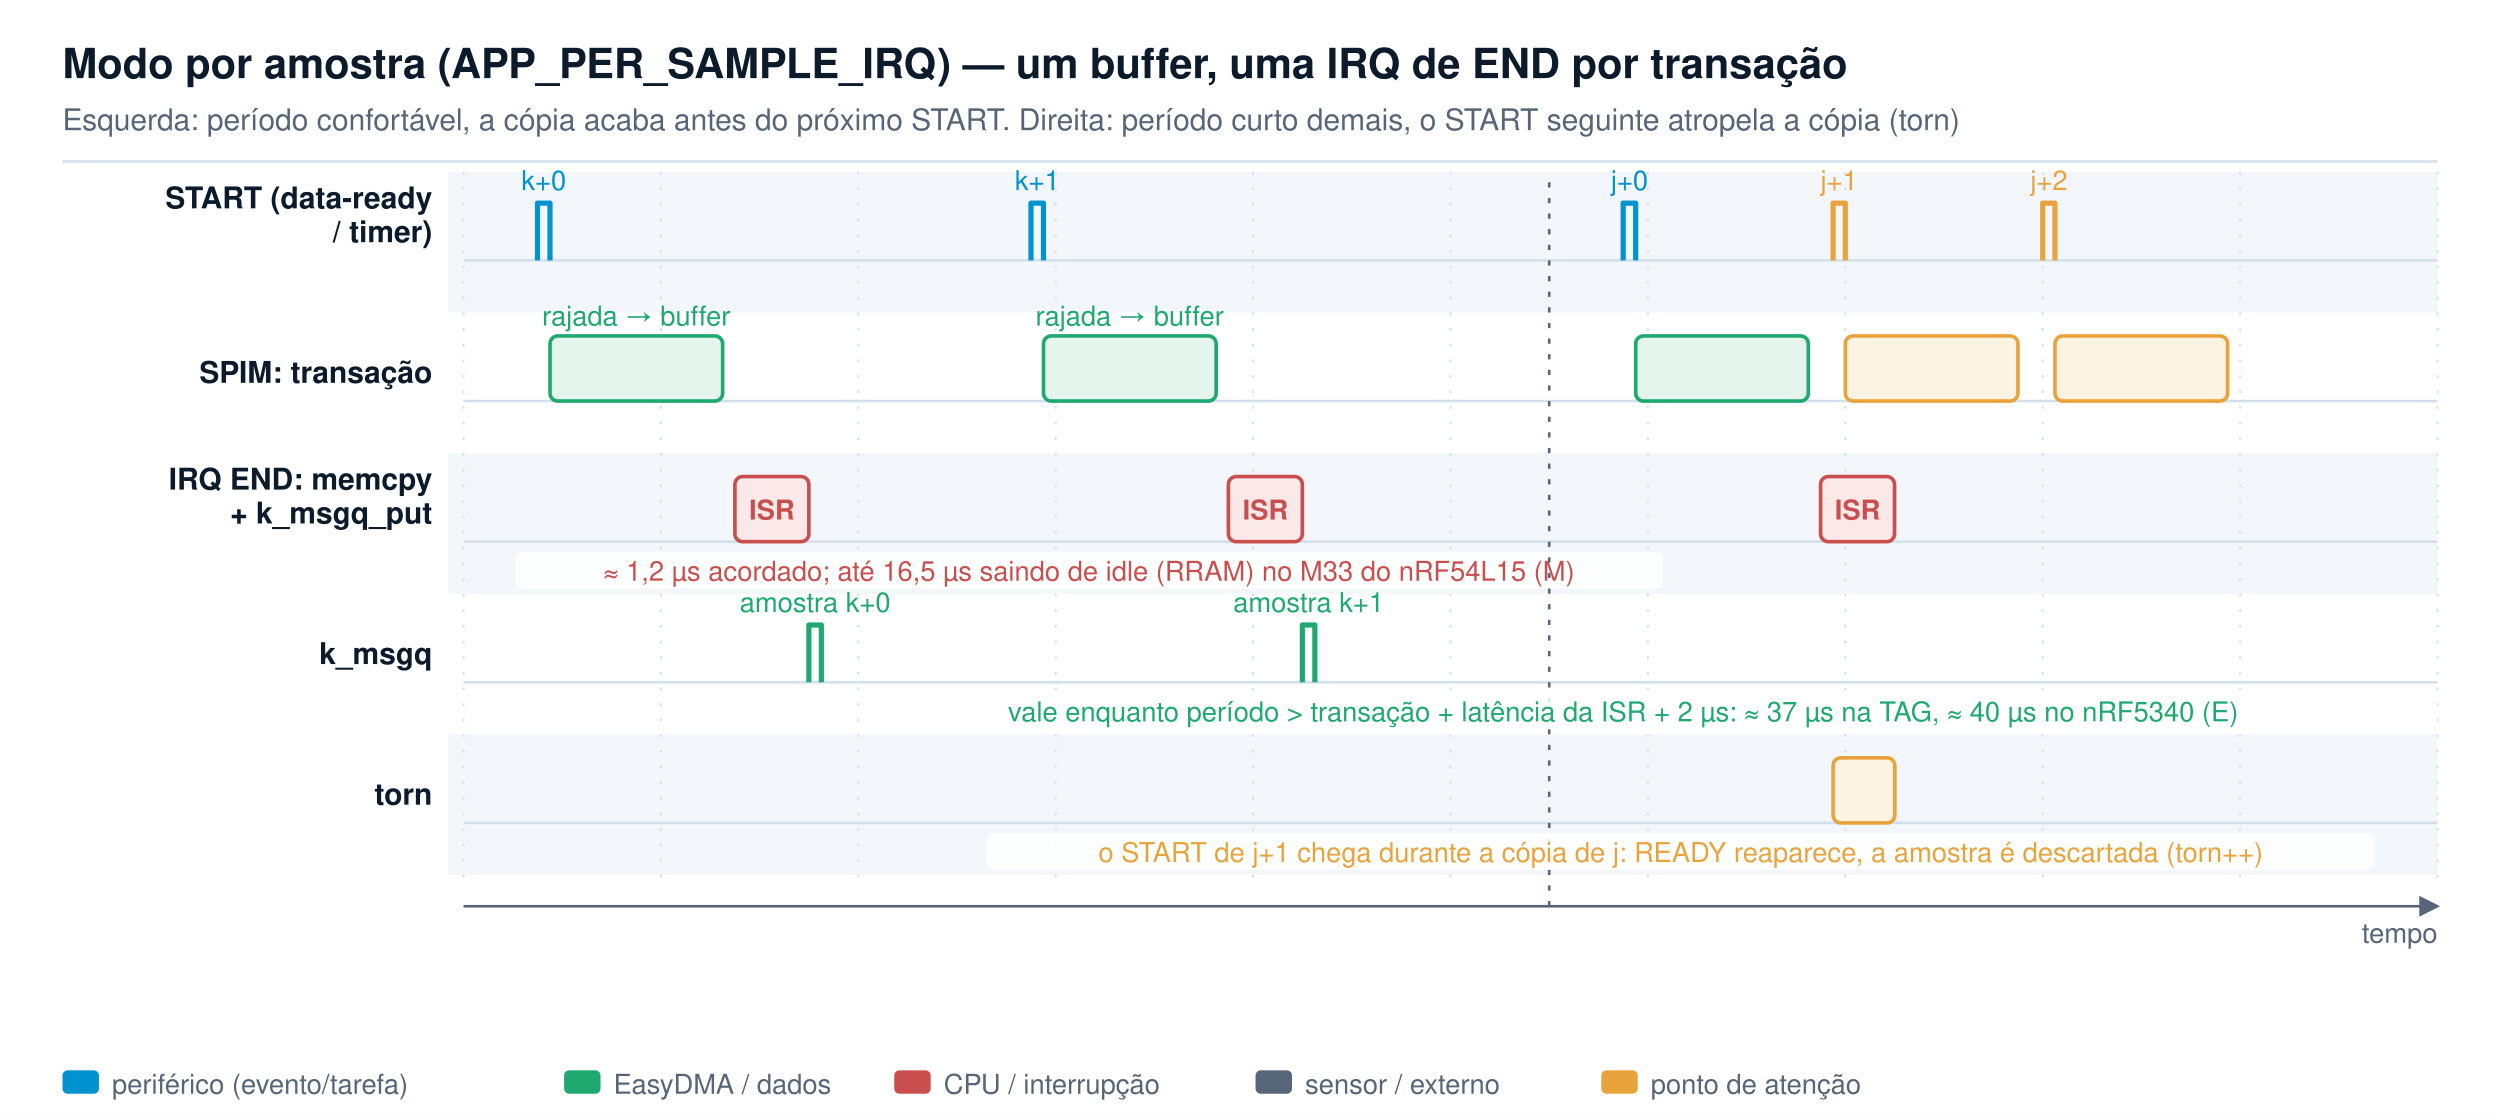
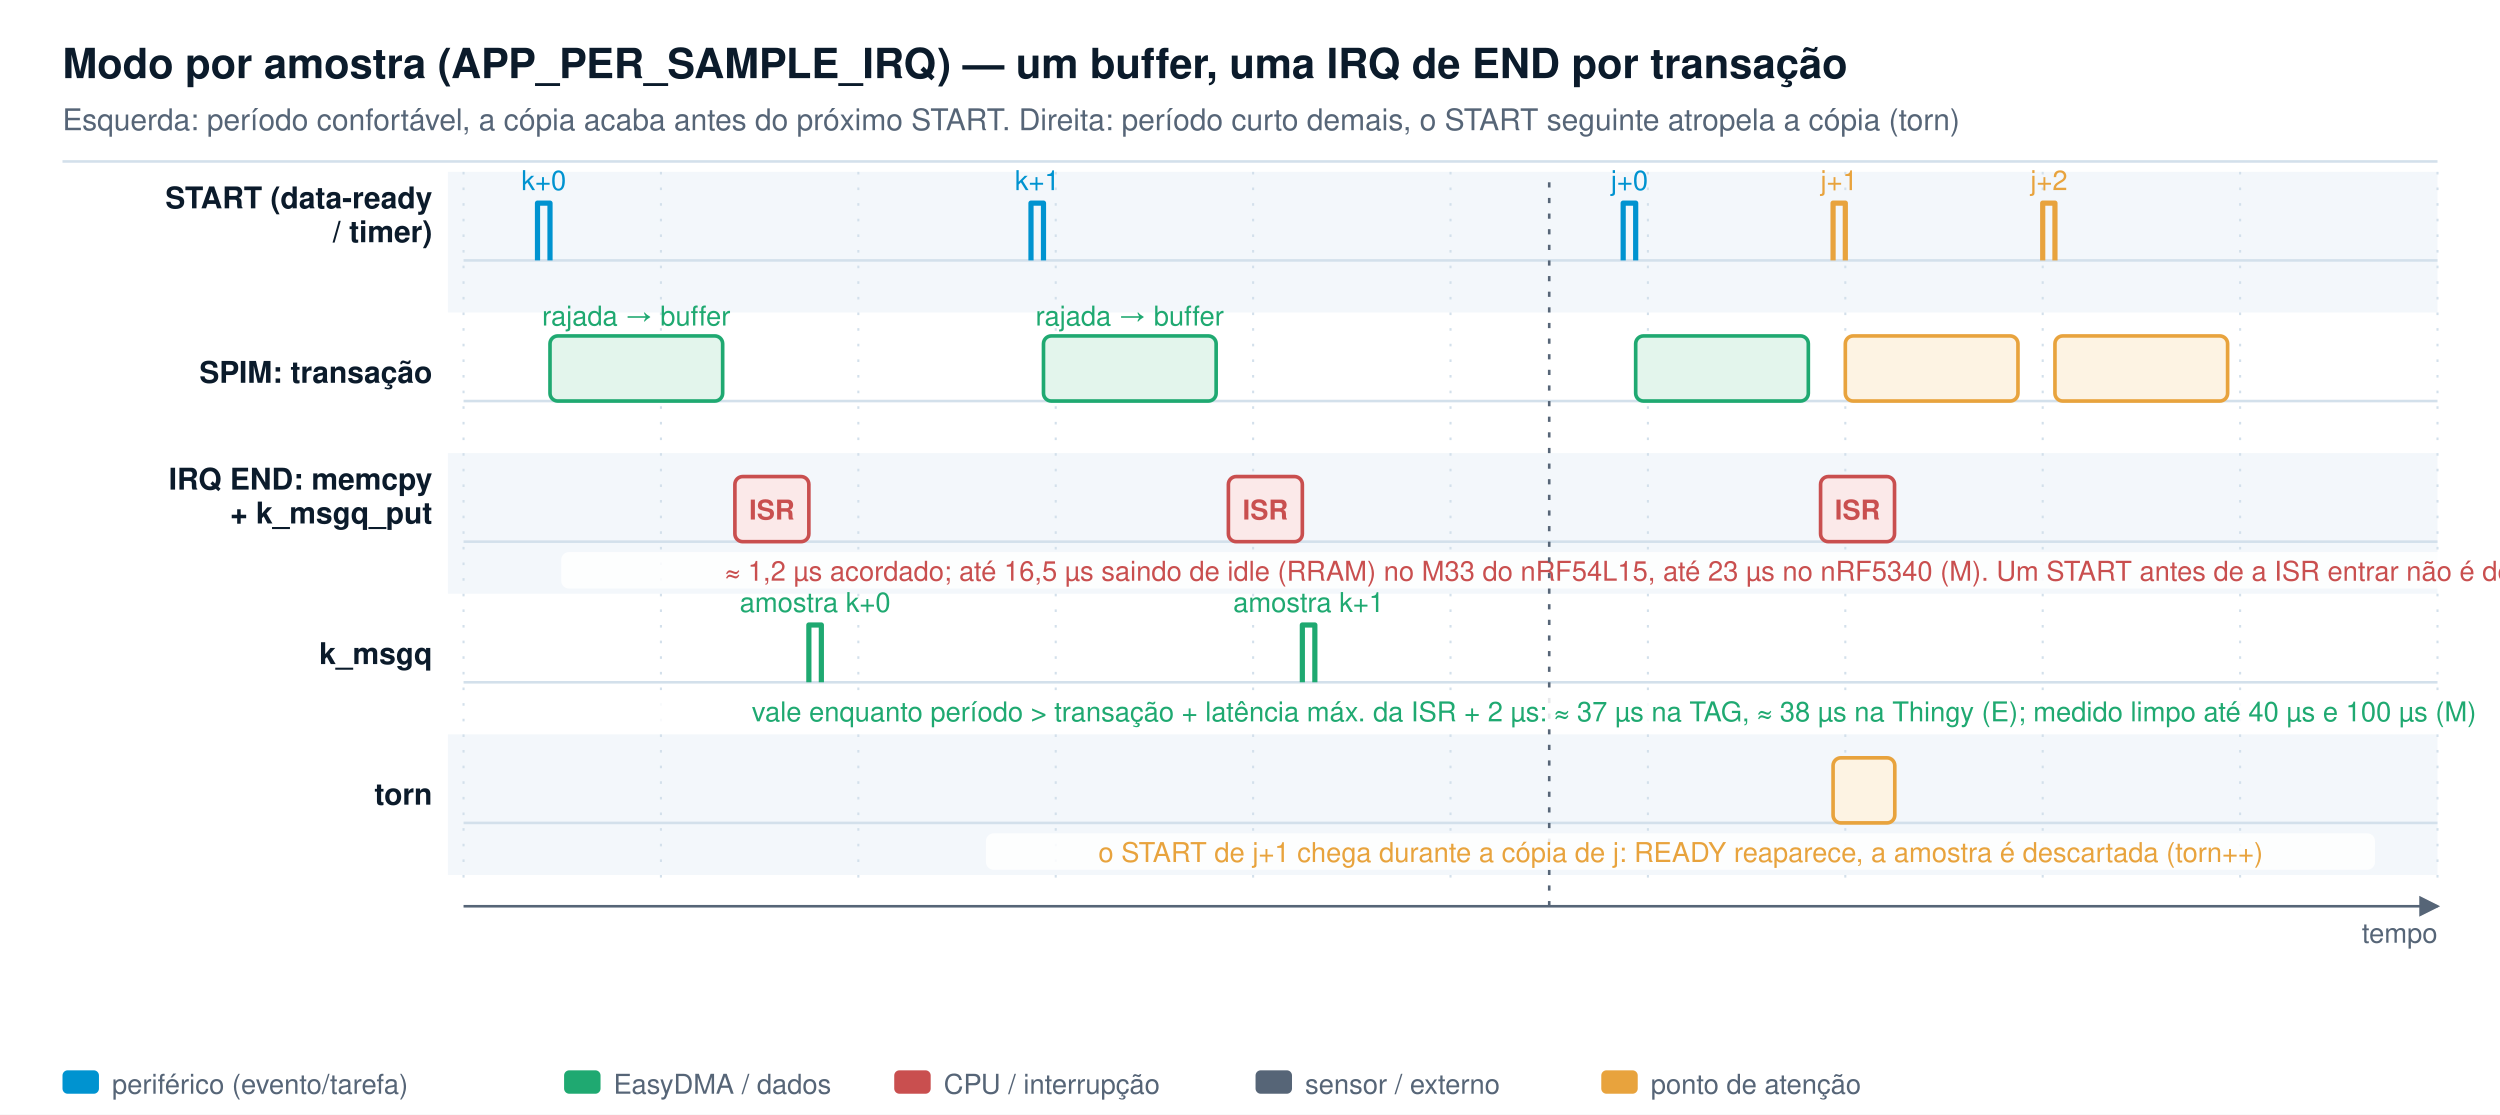
<svg xmlns="http://www.w3.org/2000/svg" width="960" height="428" viewBox="0 0 960 428">
  <defs>
    <marker id="arr" markerWidth="9" markerHeight="9" refX="7" refY="4.5" orient="auto" markerUnits="userSpaceOnUse">
      <path d="M0,0.5 L8,4.5 L0,8.5 z" fill="#566577" />
    </marker>
    <marker id="arr-blue" markerWidth="9" markerHeight="9" refX="7" refY="4.5" orient="auto" markerUnits="userSpaceOnUse">
      <path d="M0,0.5 L8,4.5 L0,8.5 z" fill="#0093D0" />
    </marker>
    <marker id="arr-green" markerWidth="9" markerHeight="9" refX="7" refY="4.5" orient="auto" markerUnits="userSpaceOnUse">
      <path d="M0,0.5 L8,4.5 L0,8.5 z" fill="#1FA971" />
    </marker>
    <marker id="arr-red" markerWidth="9" markerHeight="9" refX="7" refY="4.5" orient="auto" markerUnits="userSpaceOnUse">
      <path d="M0,0.5 L8,4.5 L0,8.5 z" fill="#C94F4F" />
    </marker>
    <filter id="shadow" x="-5%" y="-5%" width="110%" height="120%">
      <feDropShadow dx="0" dy="1.5" stdDeviation="1.5" flood-color="#00224E" flood-opacity="0.12" />
    </filter>
    <pattern id="hatch" width="6" height="6" patternUnits="userSpaceOnUse" patternTransform="rotate(45)">
      <line x1="0" y1="0" x2="0" y2="6" stroke="#D3E0EB" stroke-width="2" />
    </pattern>
  </defs>
  <rect width="100%" height="100%" fill="white" />
  <text x="24" y="30" fill="#0B1B2B" font-family="Segoe UI, Helvetica Neue, Helvetica, Arial, sans-serif" font-size="16" font-weight="600">Modo por amostra (APP_PER_SAMPLE_IRQ) — um buffer, uma IRQ de END por transação</text>
  <text x="24" y="50" fill="#566577" font-family="Segoe UI, Helvetica Neue, Helvetica, Arial, sans-serif" font-size="11.5">Esquerda: período confortável, a cópia acaba antes do próximo START. Direita: período curto demais, o START seguinte atropela a cópia (torn)</text>
  <line x1="24" y1="62" x2="936" y2="62" stroke="#D3E0EB" stroke-width="1" />
  <rect x="172" y="66" width="764" height="54" fill="#F3F7FB" />
  <line x1="178" y1="100" x2="936" y2="100" stroke="#D3E0EB" stroke-width="1" />
  <text x="166" y="80" text-anchor="end" fill="#0B1B2B" font-family="Segoe UI, Helvetica Neue, Helvetica, Arial, sans-serif" font-size="11.5" font-weight="600">START (data-ready</text>
  <text x="166" y="93" text-anchor="end" fill="#0B1B2B" font-family="Segoe UI, Helvetica Neue, Helvetica, Arial, sans-serif" font-size="11.5" font-weight="600">/ timer)</text>
  <line x1="178" y1="154" x2="936" y2="154" stroke="#D3E0EB" stroke-width="1" />
  <text x="166" y="147" text-anchor="end" fill="#0B1B2B" font-family="Segoe UI, Helvetica Neue, Helvetica, Arial, sans-serif" font-size="11.5" font-weight="600">SPIM: transação</text>
  <rect x="172" y="174" width="764" height="54" fill="#F3F7FB" />
  <line x1="178" y1="208" x2="936" y2="208" stroke="#D3E0EB" stroke-width="1" />
  <text x="166" y="188" text-anchor="end" fill="#0B1B2B" font-family="Segoe UI, Helvetica Neue, Helvetica, Arial, sans-serif" font-size="11.5" font-weight="600">IRQ END: memcpy</text>
  <text x="166" y="201" text-anchor="end" fill="#0B1B2B" font-family="Segoe UI, Helvetica Neue, Helvetica, Arial, sans-serif" font-size="11.5" font-weight="600">+ k_msgq_put</text>
  <line x1="178" y1="262" x2="936" y2="262" stroke="#D3E0EB" stroke-width="1" />
  <text x="166" y="255" text-anchor="end" fill="#0B1B2B" font-family="Segoe UI, Helvetica Neue, Helvetica, Arial, sans-serif" font-size="11.5" font-weight="600">k_msgq</text>
  <rect x="172" y="282" width="764" height="54" fill="#F3F7FB" />
  <line x1="178" y1="316" x2="936" y2="316" stroke="#D3E0EB" stroke-width="1" />
  <text x="166" y="309" text-anchor="end" fill="#0B1B2B" font-family="Segoe UI, Helvetica Neue, Helvetica, Arial, sans-serif" font-size="11.5" font-weight="600">torn</text>
  <line x1="178.0" y1="66" x2="178.0" y2="340" stroke="#D3E0EB" stroke-width="0.8" stroke-dasharray="1 5" />
  <line x1="253.8" y1="66" x2="253.8" y2="340" stroke="#D3E0EB" stroke-width="0.8" stroke-dasharray="1 5" />
  <line x1="329.6" y1="66" x2="329.6" y2="340" stroke="#D3E0EB" stroke-width="0.8" stroke-dasharray="1 5" />
  <line x1="405.4" y1="66" x2="405.4" y2="340" stroke="#D3E0EB" stroke-width="0.8" stroke-dasharray="1 5" />
  <line x1="481.2" y1="66" x2="481.2" y2="340" stroke="#D3E0EB" stroke-width="0.8" stroke-dasharray="1 5" />
  <line x1="557.0" y1="66" x2="557.0" y2="340" stroke="#D3E0EB" stroke-width="0.8" stroke-dasharray="1 5" />
  <line x1="632.8" y1="66" x2="632.8" y2="340" stroke="#D3E0EB" stroke-width="0.8" stroke-dasharray="1 5" />
  <line x1="708.6" y1="66" x2="708.6" y2="340" stroke="#D3E0EB" stroke-width="0.8" stroke-dasharray="1 5" />
  <line x1="784.4" y1="66" x2="784.4" y2="340" stroke="#D3E0EB" stroke-width="0.8" stroke-dasharray="1 5" />
  <line x1="860.2" y1="66" x2="860.2" y2="340" stroke="#D3E0EB" stroke-width="0.8" stroke-dasharray="1 5" />
  <line x1="936.0" y1="66" x2="936.0" y2="340" stroke="#D3E0EB" stroke-width="0.8" stroke-dasharray="1 5" />
  <path d="M206.4,100.0 V78.0 H211.2 V100.0" fill="none" stroke="#0093D0" stroke-width="2" stroke-linejoin="round" />
  <text x="208.8" y="73.0" fill="#0093D0" text-anchor="middle" font-family="Segoe UI, Helvetica Neue, Helvetica, Arial, sans-serif" font-size="10.5">k+0</text>
  <rect x="211.2" y="129.0" width="66.3" height="25" rx="3" fill="#E3F5EC" stroke="#1FA971" stroke-width="1.4" />
  <text x="244.3" y="125.0" fill="#1FA971" text-anchor="middle" font-family="Segoe UI, Helvetica Neue, Helvetica, Arial, sans-serif" font-size="10.5">rajada → buffer</text>
  <rect x="282.2" y="183.0" width="28.4" height="25" rx="3" fill="#FBE9E9" stroke="#C94F4F" stroke-width="1.4" />
  <text x="296.4" y="199.5" fill="#C94F4F" text-anchor="middle" font-family="Segoe UI, Helvetica Neue, Helvetica, Arial, sans-serif" font-size="10.5" font-weight="600">ISR</text>
  <path d="M310.6,262.0 V240.0 H315.4 V262.0" fill="none" stroke="#1FA971" stroke-width="2" stroke-linejoin="round" />
  <text x="313.0" y="235.0" fill="#1FA971" text-anchor="middle" font-family="Segoe UI, Helvetica Neue, Helvetica, Arial, sans-serif" font-size="10.5">amostra k+0</text>
  <path d="M395.9,100.0 V78.0 H400.7 V100.0" fill="none" stroke="#0093D0" stroke-width="2" stroke-linejoin="round" />
  <text x="398.3" y="73.0" fill="#0093D0" text-anchor="middle" font-family="Segoe UI, Helvetica Neue, Helvetica, Arial, sans-serif" font-size="10.5">k+1</text>
  <rect x="400.7" y="129.0" width="66.3" height="25" rx="3" fill="#E3F5EC" stroke="#1FA971" stroke-width="1.4" />
  <text x="433.8" y="125.0" fill="#1FA971" text-anchor="middle" font-family="Segoe UI, Helvetica Neue, Helvetica, Arial, sans-serif" font-size="10.5">rajada → buffer</text>
  <rect x="471.7" y="183.0" width="28.4" height="25" rx="3" fill="#FBE9E9" stroke="#C94F4F" stroke-width="1.4" />
  <text x="485.9" y="199.5" fill="#C94F4F" text-anchor="middle" font-family="Segoe UI, Helvetica Neue, Helvetica, Arial, sans-serif" font-size="10.5" font-weight="600">ISR</text>
  <path d="M500.1,262.0 V240.0 H504.9 V262.0" fill="none" stroke="#1FA971" stroke-width="2" stroke-linejoin="round" />
  <text x="502.5" y="235.0" fill="#1FA971" text-anchor="middle" font-family="Segoe UI, Helvetica Neue, Helvetica, Arial, sans-serif" font-size="10.5">amostra k+1</text>
-   <rect x="197.9" y="212" width="440.7" height="14" rx="3" fill="white" opacity="0.85" />
-   <text x="418.2" y="223.0" fill="#C94F4F" text-anchor="middle" font-family="Segoe UI, Helvetica Neue, Helvetica, Arial, sans-serif" font-size="10.5">≈ 1,2 µs acordado; até 16,5 µs saindo de idle (RRAM) no M33 do nRF54L15 (M)</text>
+   <rect x="215.5" y="212" width="846.4" height="14" rx="3" fill="white" opacity="0.85" />
+   <text x="638.8" y="223.0" fill="#C94F4F" text-anchor="middle" font-family="Segoe UI, Helvetica Neue, Helvetica, Arial, sans-serif" font-size="10.5">≈ 1,2 µs acordado; até 16,5 µs saindo de idle (RRAM) no M33 do nRF54L15, até 23 µs no nRF5340 (M). Um START antes de a ISR entrar não é detectado</text>
  <line x1="594.9" y1="70" x2="594.9" y2="348" stroke="#566577" stroke-width="1" stroke-dasharray="2 4" />
  <path d="M623.3,100.0 V78.0 H628.1 V100.0" fill="none" stroke="#0093D0" stroke-width="2" stroke-linejoin="round" />
  <text x="625.7" y="73.0" fill="#0093D0" text-anchor="middle" font-family="Segoe UI, Helvetica Neue, Helvetica, Arial, sans-serif" font-size="10.5">j+0</text>
  <rect x="628.1" y="129.0" width="66.3" height="25" rx="3" fill="#E3F5EC" stroke="#1FA971" stroke-width="1.4" />
  <path d="M703.9,100.0 V78.0 H708.6 V100.0" fill="none" stroke="#E8A33D" stroke-width="2" stroke-linejoin="round" />
  <text x="706.2" y="73.0" fill="#E8A33D" text-anchor="middle" font-family="Segoe UI, Helvetica Neue, Helvetica, Arial, sans-serif" font-size="10.5">j+1</text>
  <rect x="708.6" y="129.0" width="66.3" height="25" rx="3" fill="#FDF3E3" stroke="#E8A33D" stroke-width="1.4" />
  <path d="M784.4,100.0 V78.0 H789.1 V100.0" fill="none" stroke="#E8A33D" stroke-width="2" stroke-linejoin="round" />
  <text x="786.8" y="73.0" fill="#E8A33D" text-anchor="middle" font-family="Segoe UI, Helvetica Neue, Helvetica, Arial, sans-serif" font-size="10.5">j+2</text>
  <rect x="789.1" y="129.0" width="66.3" height="25" rx="3" fill="#FDF3E3" stroke="#E8A33D" stroke-width="1.4" />
  <rect x="699.1" y="183.0" width="28.4" height="25" rx="3" fill="#FBE9E9" stroke="#C94F4F" stroke-width="1.4" />
  <text x="713.3" y="199.5" fill="#C94F4F" text-anchor="middle" font-family="Segoe UI, Helvetica Neue, Helvetica, Arial, sans-serif" font-size="10.5" font-weight="600">ISR</text>
  <rect x="703.9" y="291.0" width="23.7" height="25" rx="3" fill="#FDF3E3" stroke="#E8A33D" stroke-width="1.4" />
  <rect x="378.6" y="320" width="533.4" height="14" rx="3" fill="white" opacity="0.85" />
  <text x="645.4" y="331.0" fill="#E8A33D" text-anchor="middle" font-family="Segoe UI, Helvetica Neue, Helvetica, Arial, sans-serif" font-size="10.5">o START de j+1 chega durante a cópia de j: READY reaparece, a amostra é descartada (torn++)</text>
-   <rect x="336.3" y="266" width="574.0" height="14" rx="3" fill="white" opacity="0.85" />
-   <text x="623.3" y="277.0" fill="#1FA971" text-anchor="middle" font-family="Segoe UI, Helvetica Neue, Helvetica, Arial, sans-serif" font-size="10.5">vale enquanto período &gt; transação + latência da ISR + 2 µs: ≈ 37 µs na TAG, ≈ 40 µs no nRF5340 (E)</text>
+   <rect x="214.0" y="266" width="811.6" height="14" rx="3" fill="white" opacity="0.85" />
+   <text x="619.8" y="277.0" fill="#1FA971" text-anchor="middle" font-family="Segoe UI, Helvetica Neue, Helvetica, Arial, sans-serif" font-size="10.5">vale enquanto período &gt; transação + latência máx. da ISR + 2 µs: ≈ 37 µs na TAG, ≈ 38 µs na Thingy (E); medido limpo até 40 µs e 100 µs (M)</text>
  <line x1="178" y1="348" x2="936" y2="348" stroke="#566577" stroke-width="1" marker-end="url(#arr)" />
  <text x="936" y="362" text-anchor="end" fill="#566577" font-family="Segoe UI, Helvetica Neue, Helvetica, Arial, sans-serif" font-size="10.5">tempo</text>
  <rect x="24" y="411" width="14" height="9" rx="2" fill="#0093D0" />
  <text x="43" y="420" fill="#566577" font-family="Segoe UI, Helvetica Neue, Helvetica, Arial, sans-serif" font-size="10.5">periférico (evento/tarefa)</text>
  <rect x="216.61" y="411" width="14" height="9" rx="2" fill="#1FA971" />
  <text x="235.61" y="420" fill="#566577" font-family="Segoe UI, Helvetica Neue, Helvetica, Arial, sans-serif" font-size="10.5">EasyDMA / dados</text>
  <rect x="343.385" y="411" width="14" height="9" rx="2" fill="#C94F4F" />
  <text x="362.385" y="420" fill="#566577" font-family="Segoe UI, Helvetica Neue, Helvetica, Arial, sans-serif" font-size="10.5">CPU / interrupção</text>
  <rect x="482.13" y="411" width="14" height="9" rx="2" fill="#566577" />
  <text x="501.13" y="420" fill="#566577" font-family="Segoe UI, Helvetica Neue, Helvetica, Arial, sans-serif" font-size="10.5">sensor / externo</text>
  <rect x="614.89" y="411" width="14" height="9" rx="2" fill="#E8A33D" />
  <text x="633.89" y="420" fill="#566577" font-family="Segoe UI, Helvetica Neue, Helvetica, Arial, sans-serif" font-size="10.5">ponto de atenção</text>
</svg>
